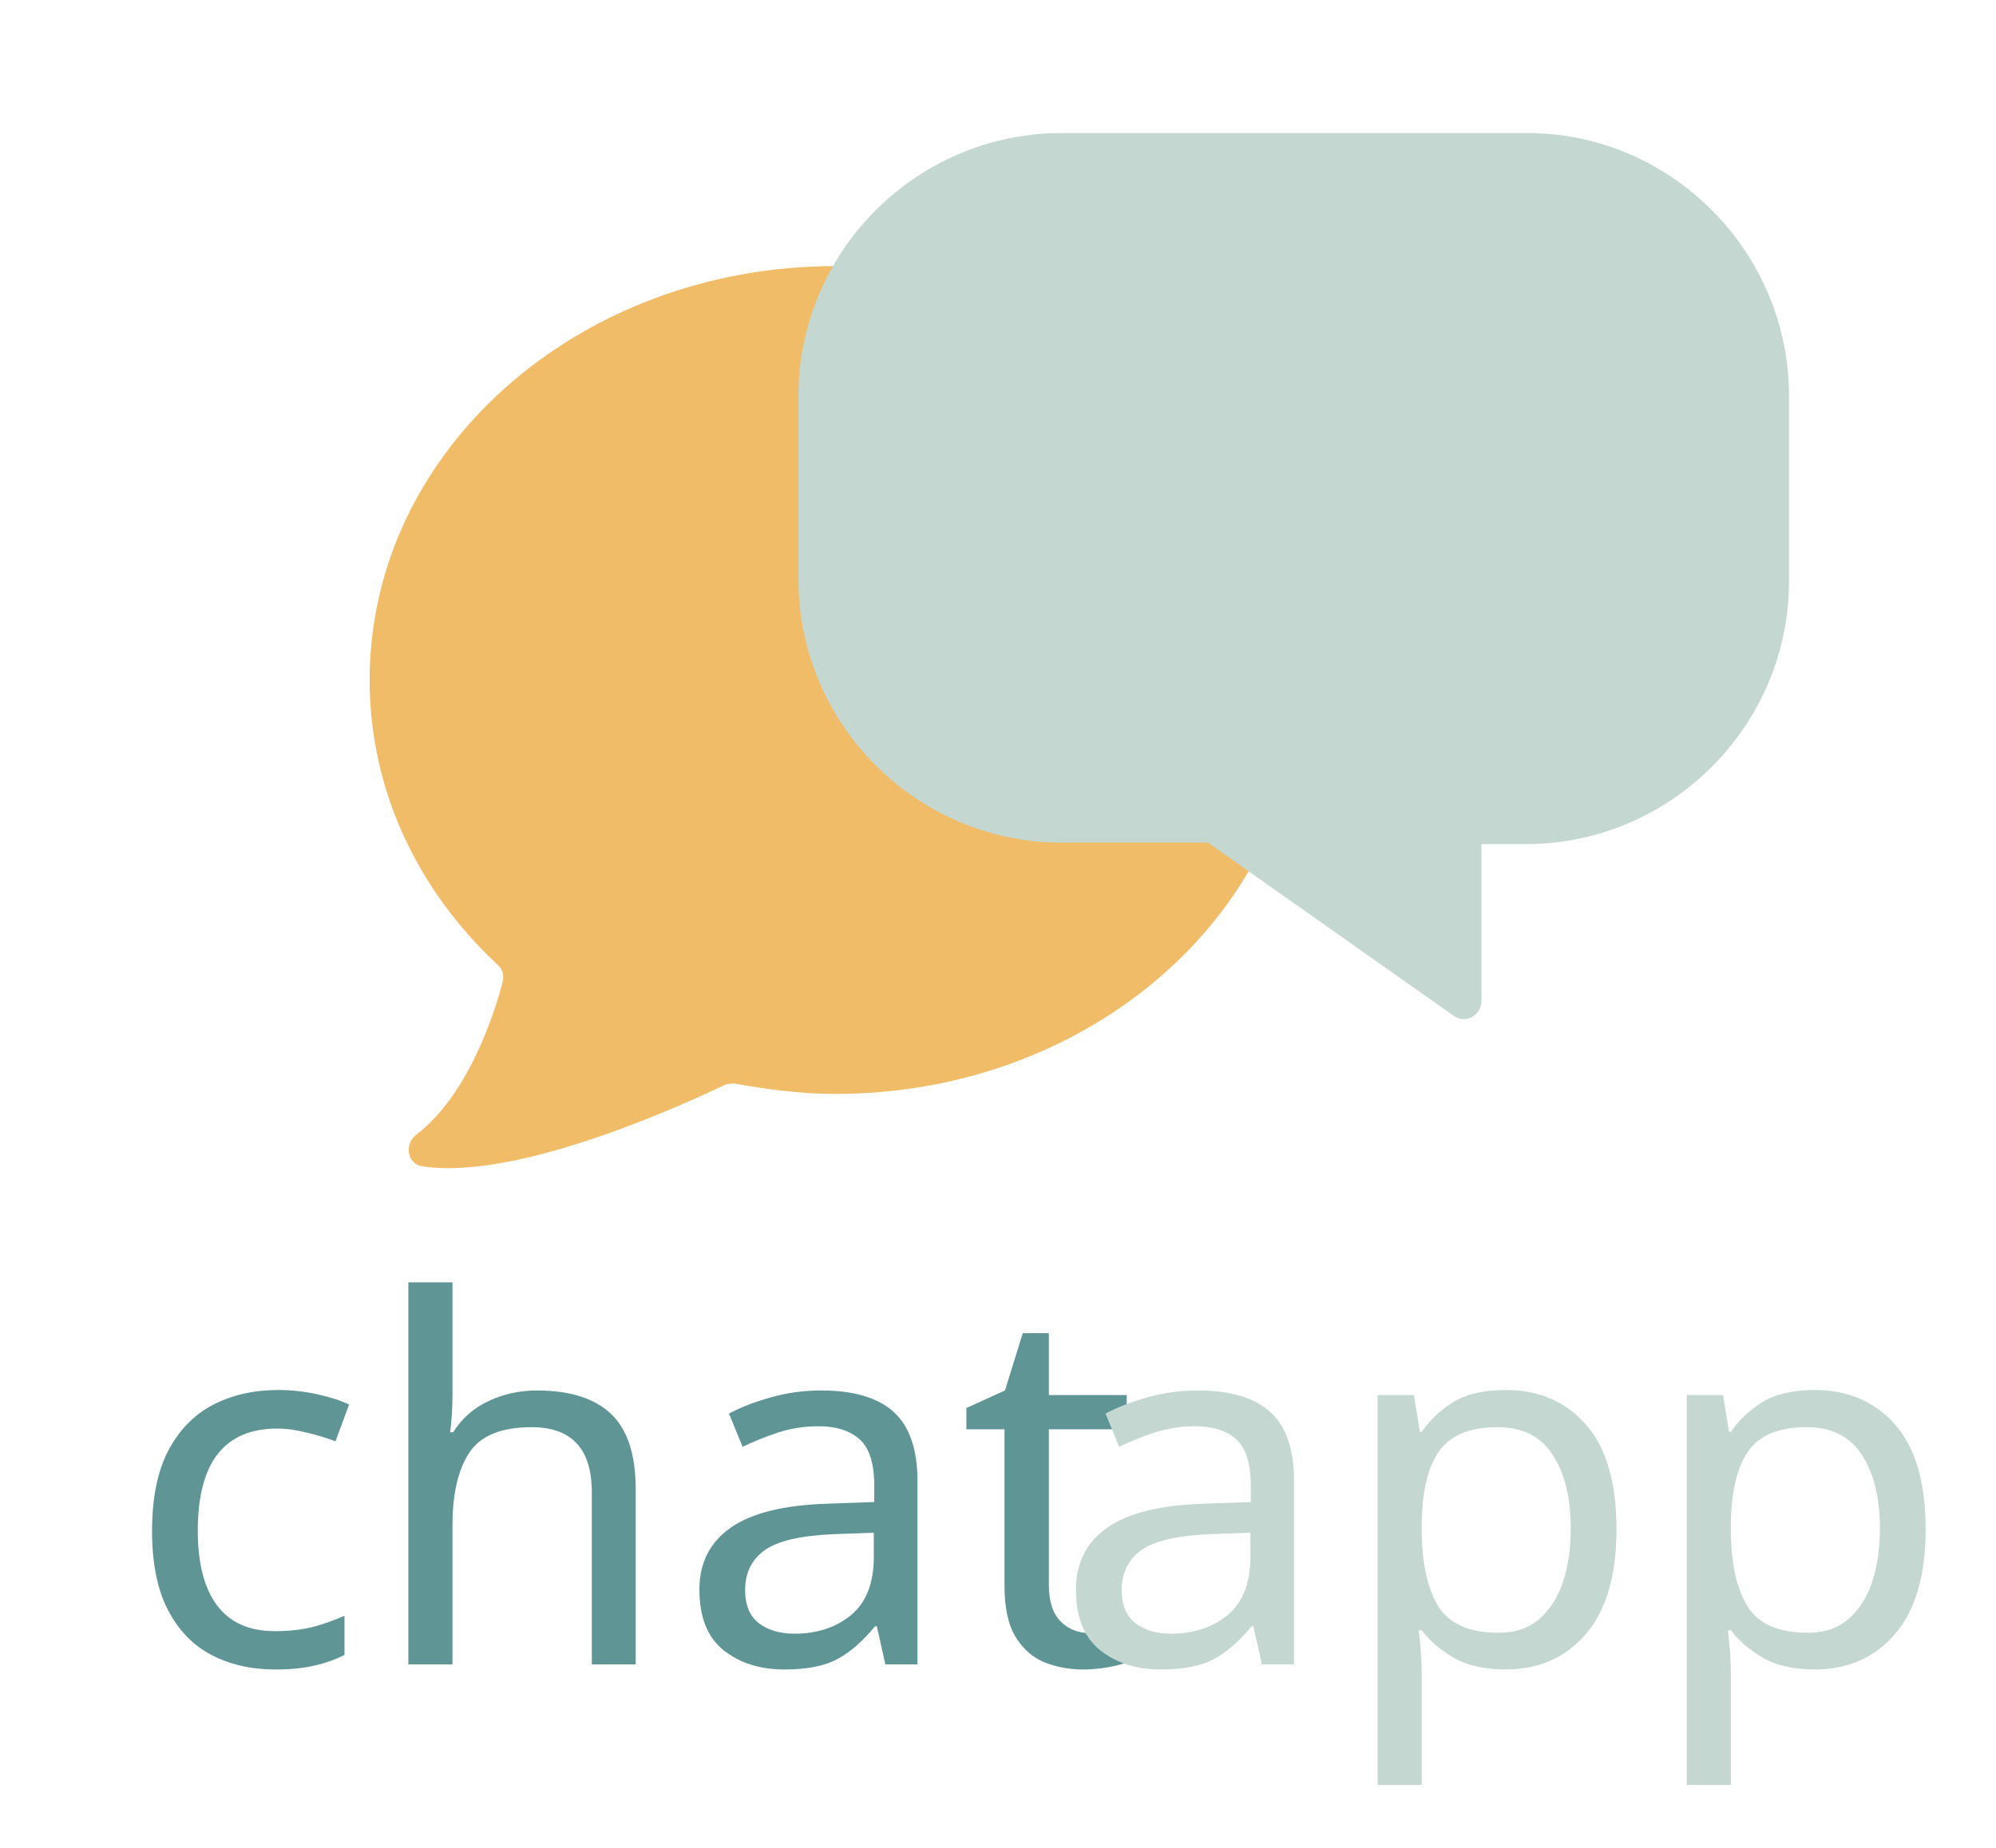
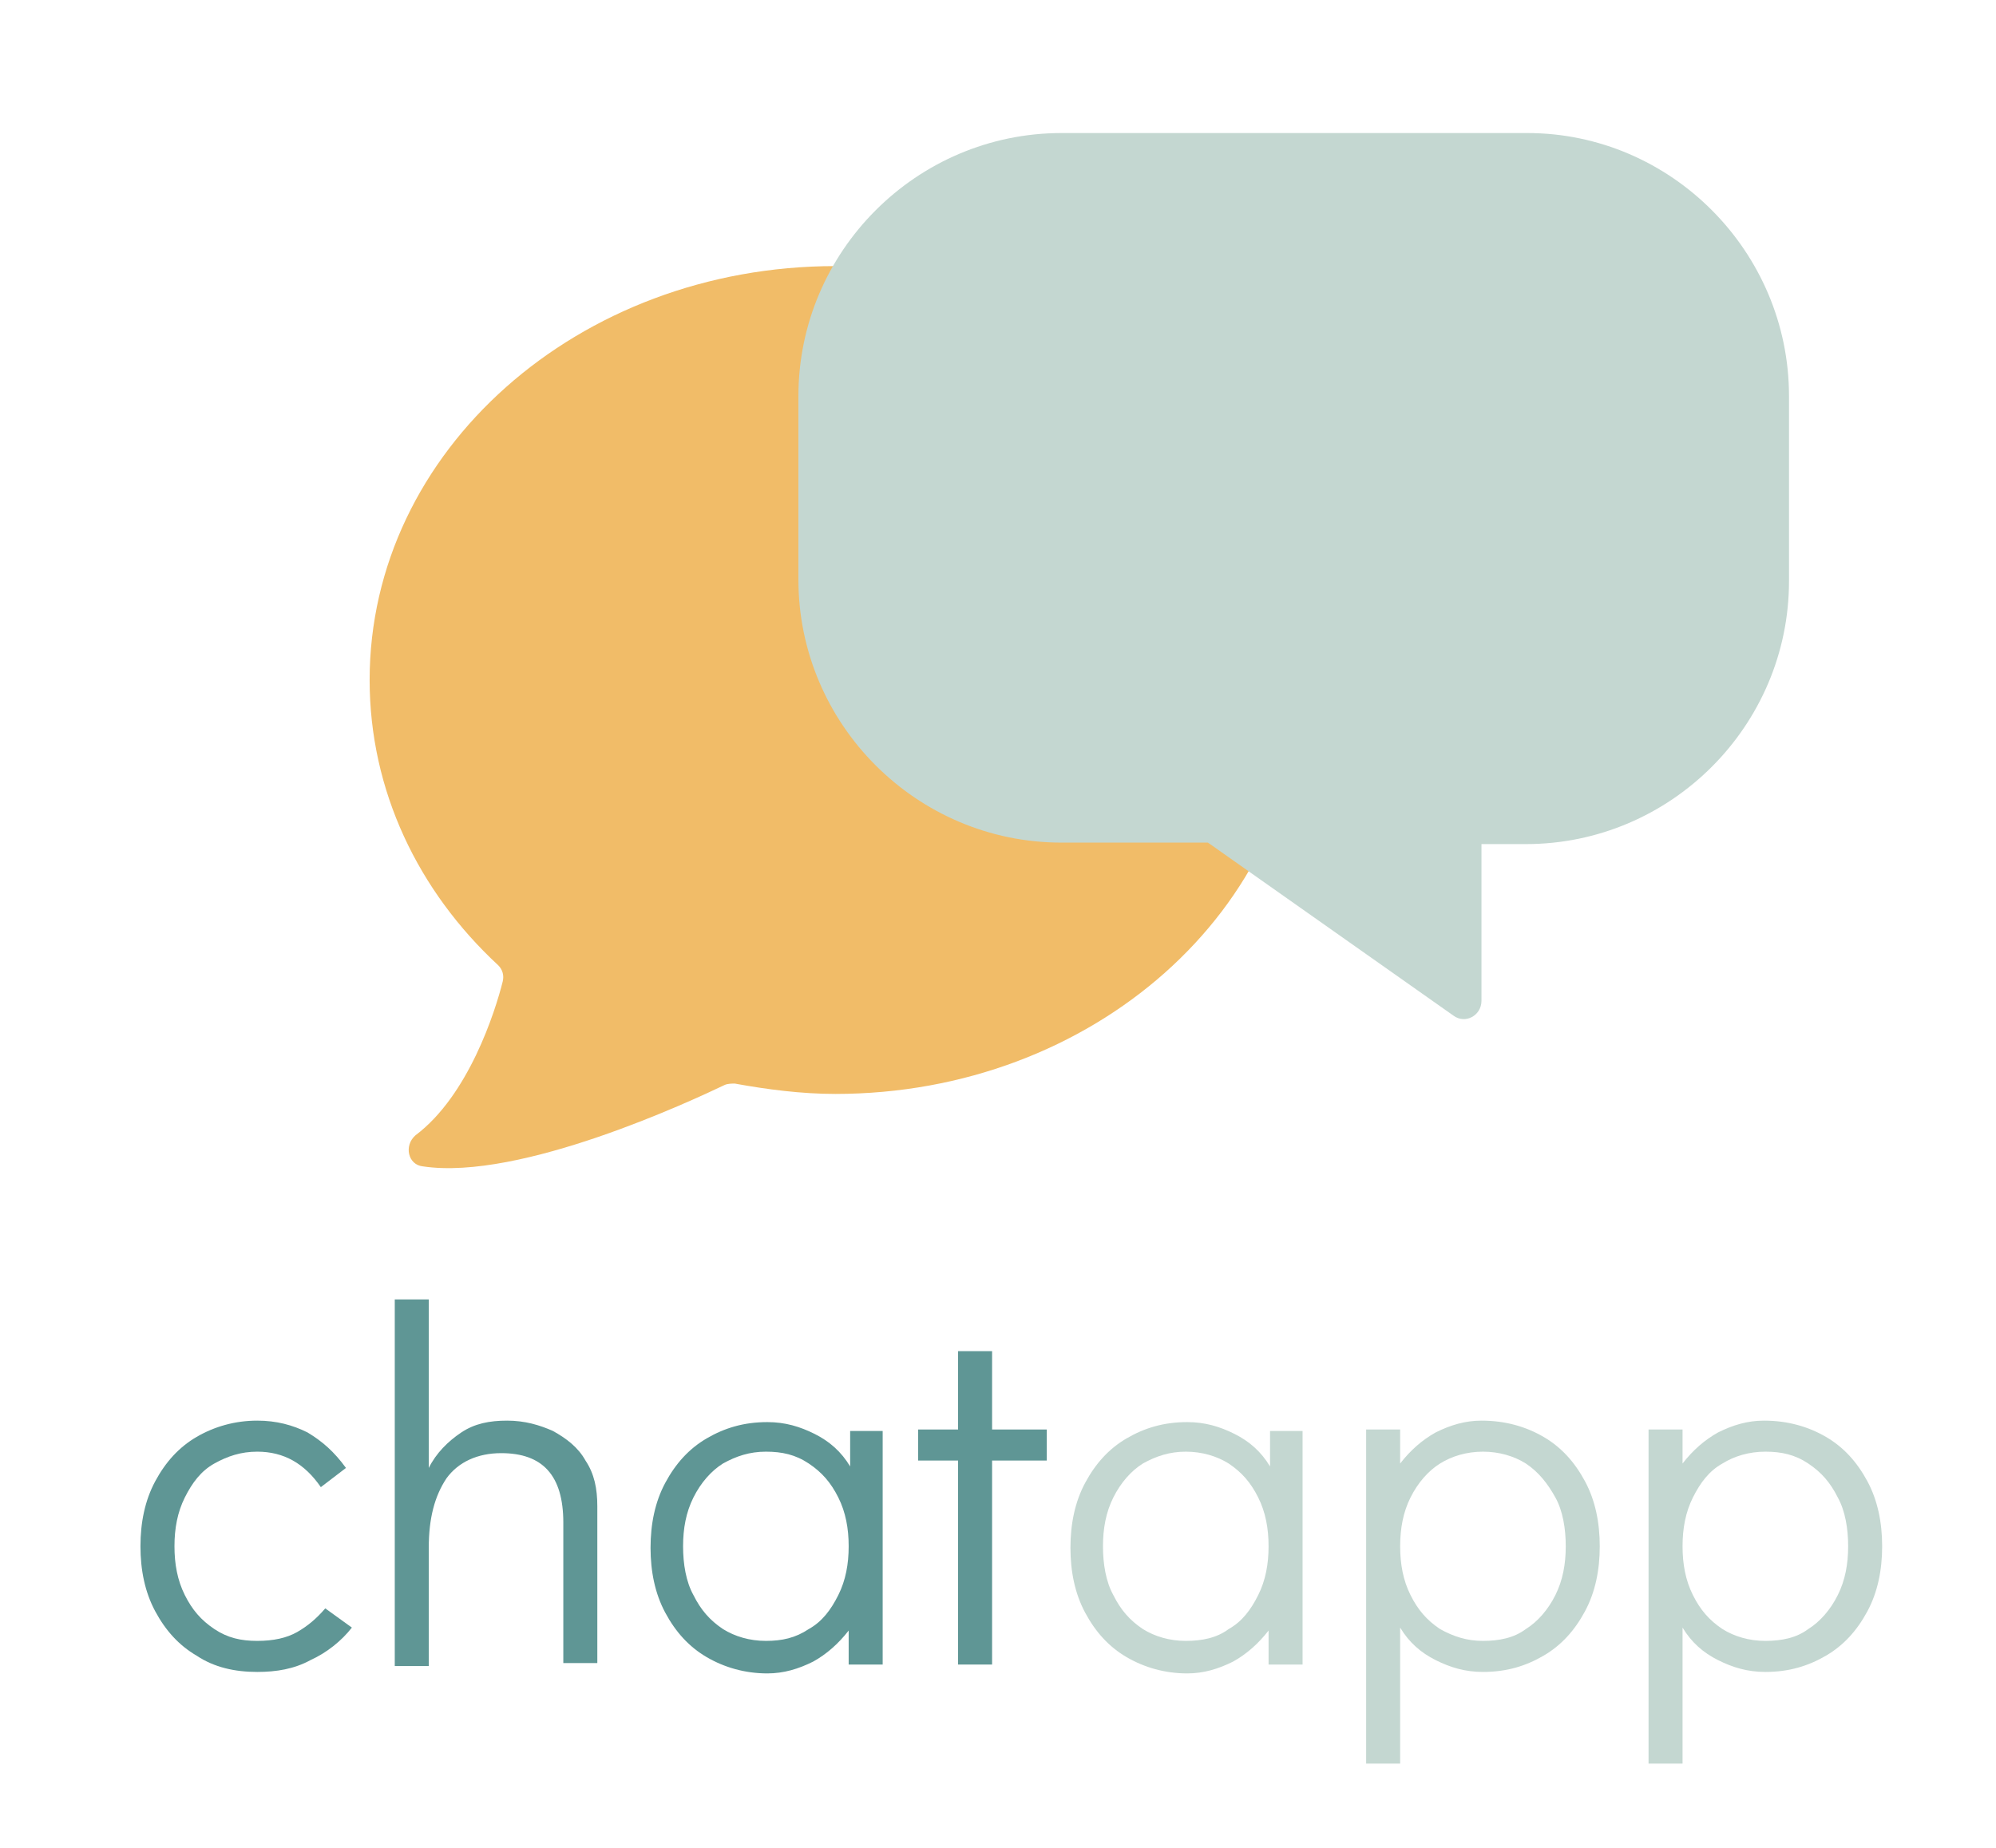
<svg xmlns="http://www.w3.org/2000/svg" version="1.1" id="Layer_1" x="0px" y="0px" viewBox="0 0 135 125" style="enable-background:new 0 0 135 125;" xml:space="preserve">
  <style type="text/css">
- 	.st0{fill:#5F9695;}
- 	.st1{font-family:'DidactGothic-Regular';}
- 	.st2{font-size:34px;}
- 	.st3{fill:#C4D7D1;}
- 	.st4{fill:#F1BC68;}
+ 	.st0{enable-background:new    ;}
+ 	.st1{fill:#5F9695;}
+ 	.st2{fill:#C4D7D1;}
+ 	.st3{fill:#F1BC68;}
</style>
-   <text transform="matrix(1 0 0 1 8.4092 112.5908)">
-     <tspan x="0" y="0" class="st0 st1 st2">chat</tspan>
-     <tspan x="62.8" y="0" class="st3 st1 st2">app</tspan>
-   </text>
-   <path class="st3" d="M226.3,188.3" />
-   <path class="st4" d="M28.6,78.9c6.6,1,18.3-4.5,20.4-5.5c0.2-0.1,0.5-0.1,0.7-0.1c2.2,0.4,4.5,0.7,6.8,0.7C73.9,74,88,61.5,88,46  S73.9,18,56.5,18S25,30.5,25,46c0,7.5,3.3,14.3,8.7,19.3c0.3,0.3,0.4,0.7,0.3,1.1c-0.5,2-2.3,7.7-5.9,10.4  C27.3,77.5,27.6,78.8,28.6,78.9z" />
-   <path class="st3" d="M81.7,57h-9.9C62,57,54,49,54,39.2V26.8C54,17,62,9,71.8,9h31.5C113,9,121,17,121,26.8v12.5  c0,9.8-8,17.8-17.8,17.8h-3v10.6c0,1-1.1,1.6-1.9,1L81.7,57z" />
+   <g class="st0">
+     <path class="st1" d="M13.3,112c-1.2-0.7-2.1-1.7-2.8-3c-0.7-1.3-1-2.8-1-4.4s0.3-3.1,1-4.4s1.6-2.3,2.8-3c1.2-0.7,2.6-1.1,4.1-1.1   c1.3,0,2.4,0.3,3.4,0.8c1,0.6,1.8,1.3,2.6,2.4l-1.7,1.3c-1.1-1.6-2.5-2.4-4.3-2.4c-1.1,0-2,0.3-2.9,0.8s-1.5,1.3-2,2.3   c-0.5,1-0.7,2.1-0.7,3.3s0.2,2.3,0.7,3.3c0.5,1,1.1,1.7,2,2.3s1.8,0.8,2.9,0.8c1.1,0,2-0.2,2.7-0.6c0.7-0.4,1.3-0.9,1.9-1.6   l1.8,1.3c-0.7,0.9-1.7,1.7-2.8,2.2c-1.1,0.6-2.3,0.8-3.6,0.8C15.9,113.1,14.5,112.8,13.3,112z" />
+     <path class="st1" d="M37.4,96.8c0.9,0.5,1.7,1.1,2.2,2c0.6,0.9,0.8,1.9,0.8,3.1v10.6h-2.3V103c0-3.2-1.4-4.7-4.2-4.7   c-1.6,0-2.9,0.6-3.7,1.7c-0.8,1.2-1.2,2.7-1.2,4.7v8h-2.3V87.9h2.3v11.4c0.5-1,1.3-1.8,2.2-2.4c0.9-0.6,1.9-0.8,3.1-0.8   C35.5,96.1,36.5,96.4,37.4,96.8z" />
+     <path class="st1" d="M59.7,96.7v15.9h-2.3v-2.3c-0.7,0.9-1.5,1.6-2.4,2.1c-1,0.5-2,0.8-3.1,0.8c-1.5,0-2.9-0.4-4.1-1.1   c-1.2-0.7-2.1-1.7-2.8-3c-0.7-1.3-1-2.8-1-4.4c0-1.6,0.3-3.1,1-4.4c0.7-1.3,1.6-2.3,2.8-3c1.2-0.7,2.5-1.1,4.1-1.1   c1.2,0,2.2,0.3,3.2,0.8c1,0.5,1.8,1.2,2.4,2.2v-2.4H59.7z M54.7,110.2c0.9-0.5,1.5-1.3,2-2.3c0.5-1,0.7-2.1,0.7-3.3   s-0.2-2.3-0.7-3.3c-0.5-1-1.1-1.7-2-2.3s-1.8-0.8-2.9-0.8c-1.1,0-2,0.3-2.9,0.8c-0.8,0.5-1.5,1.3-2,2.3c-0.5,1-0.7,2.1-0.7,3.3   c0,1.2,0.2,2.4,0.7,3.3c0.5,1,1.1,1.7,2,2.3c0.8,0.5,1.8,0.8,2.9,0.8C52.9,111,53.8,110.8,54.7,110.2z" />
+     <path class="st1" d="M64.8,112.6V98.8h-2.7v-2.1h2.7v-5.3h2.3v5.3h3.7v2.1h-3.7v13.8H64.8z" />
+   </g>
+   <g class="st0">
+     <path class="st2" d="M88.1,96.7v15.9h-2.3v-2.3c-0.7,0.9-1.5,1.6-2.4,2.1c-1,0.5-2,0.8-3.1,0.8c-1.5,0-2.9-0.4-4.1-1.1   s-2.1-1.7-2.8-3c-0.7-1.3-1-2.8-1-4.4c0-1.6,0.3-3.1,1-4.4c0.7-1.3,1.6-2.3,2.8-3c1.2-0.7,2.5-1.1,4.1-1.1c1.2,0,2.2,0.3,3.2,0.8   c1,0.5,1.8,1.2,2.4,2.2v-2.4H88.1z M83.1,110.2c0.9-0.5,1.5-1.3,2-2.3c0.5-1,0.7-2.1,0.7-3.3s-0.2-2.3-0.7-3.3s-1.1-1.7-2-2.3   c-0.8-0.5-1.8-0.8-2.9-0.8c-1.1,0-2,0.3-2.9,0.8c-0.8,0.5-1.5,1.3-2,2.3c-0.5,1-0.7,2.1-0.7,3.3c0,1.2,0.2,2.4,0.7,3.3   c0.5,1,1.1,1.7,2,2.3c0.8,0.5,1.8,0.8,2.9,0.8C81.3,111,82.3,110.8,83.1,110.2z" />
+     <path class="st2" d="M104.4,97.2c1.2,0.7,2.1,1.7,2.8,3s1,2.8,1,4.4c0,1.6-0.3,3.1-1,4.4c-0.7,1.3-1.6,2.3-2.8,3   c-1.2,0.7-2.5,1.1-4.1,1.1c-1.2,0-2.2-0.3-3.2-0.8c-1-0.5-1.8-1.2-2.4-2.2v9.2h-2.3V96.7h2.3V99c0.7-0.9,1.5-1.6,2.4-2.1   c1-0.5,2-0.8,3.1-0.8C101.8,96.1,103.2,96.5,104.4,97.2z M103.2,110.2c0.8-0.5,1.5-1.3,2-2.3c0.5-1,0.7-2.1,0.7-3.3   c0-1.2-0.2-2.4-0.7-3.3s-1.1-1.7-2-2.3c-0.8-0.5-1.8-0.8-2.9-0.8c-1.1,0-2.1,0.3-2.9,0.8c-0.8,0.5-1.5,1.3-2,2.3   c-0.5,1-0.7,2.1-0.7,3.3s0.2,2.3,0.7,3.3c0.5,1,1.1,1.7,2,2.3c0.9,0.5,1.8,0.8,2.9,0.8C101.4,111,102.4,110.8,103.2,110.2z" />
+     <path class="st2" d="M123.5,97.2c1.2,0.7,2.1,1.7,2.8,3c0.7,1.3,1,2.8,1,4.4c0,1.6-0.3,3.1-1,4.4c-0.7,1.3-1.6,2.3-2.8,3   c-1.2,0.7-2.5,1.1-4.1,1.1c-1.2,0-2.2-0.3-3.2-0.8c-1-0.5-1.8-1.2-2.4-2.2v9.2h-2.3V96.7h2.3V99c0.7-0.9,1.5-1.6,2.4-2.1   c1-0.5,2-0.8,3.1-0.8C120.9,96.1,122.3,96.5,123.5,97.2z M122.3,110.2c0.8-0.5,1.5-1.3,2-2.3c0.5-1,0.7-2.1,0.7-3.3   c0-1.2-0.2-2.4-0.7-3.3c-0.5-1-1.1-1.7-2-2.3s-1.8-0.8-2.9-0.8c-1.1,0-2.1,0.3-2.9,0.8c-0.9,0.5-1.5,1.3-2,2.3   c-0.5,1-0.7,2.1-0.7,3.3s0.2,2.3,0.7,3.3c0.5,1,1.1,1.7,2,2.3c0.8,0.5,1.8,0.8,2.9,0.8C120.5,111,121.5,110.8,122.3,110.2z" />
+   </g>
+   <path class="st2" d="M226.3,188.3" />
+   <path class="st3" d="M28.6,78.9c6.6,1,18.3-4.5,20.4-5.5c0.2-0.1,0.5-0.1,0.7-0.1c2.2,0.4,4.5,0.7,6.8,0.7C73.9,74,88,61.5,88,46  S73.9,18,56.5,18S25,30.5,25,46c0,7.5,3.3,14.3,8.7,19.3c0.3,0.3,0.4,0.7,0.3,1.1c-0.5,2-2.3,7.7-5.9,10.4  C27.3,77.5,27.6,78.8,28.6,78.9z" />
+   <path class="st2" d="M81.7,57h-9.9C62,57,54,49,54,39.2V26.8C54,17,62,9,71.8,9h31.5C113,9,121,17,121,26.8v12.5  c0,9.8-8,17.8-17.8,17.8h-3v10.6c0,1-1.1,1.6-1.9,1L81.7,57z" />
</svg>
